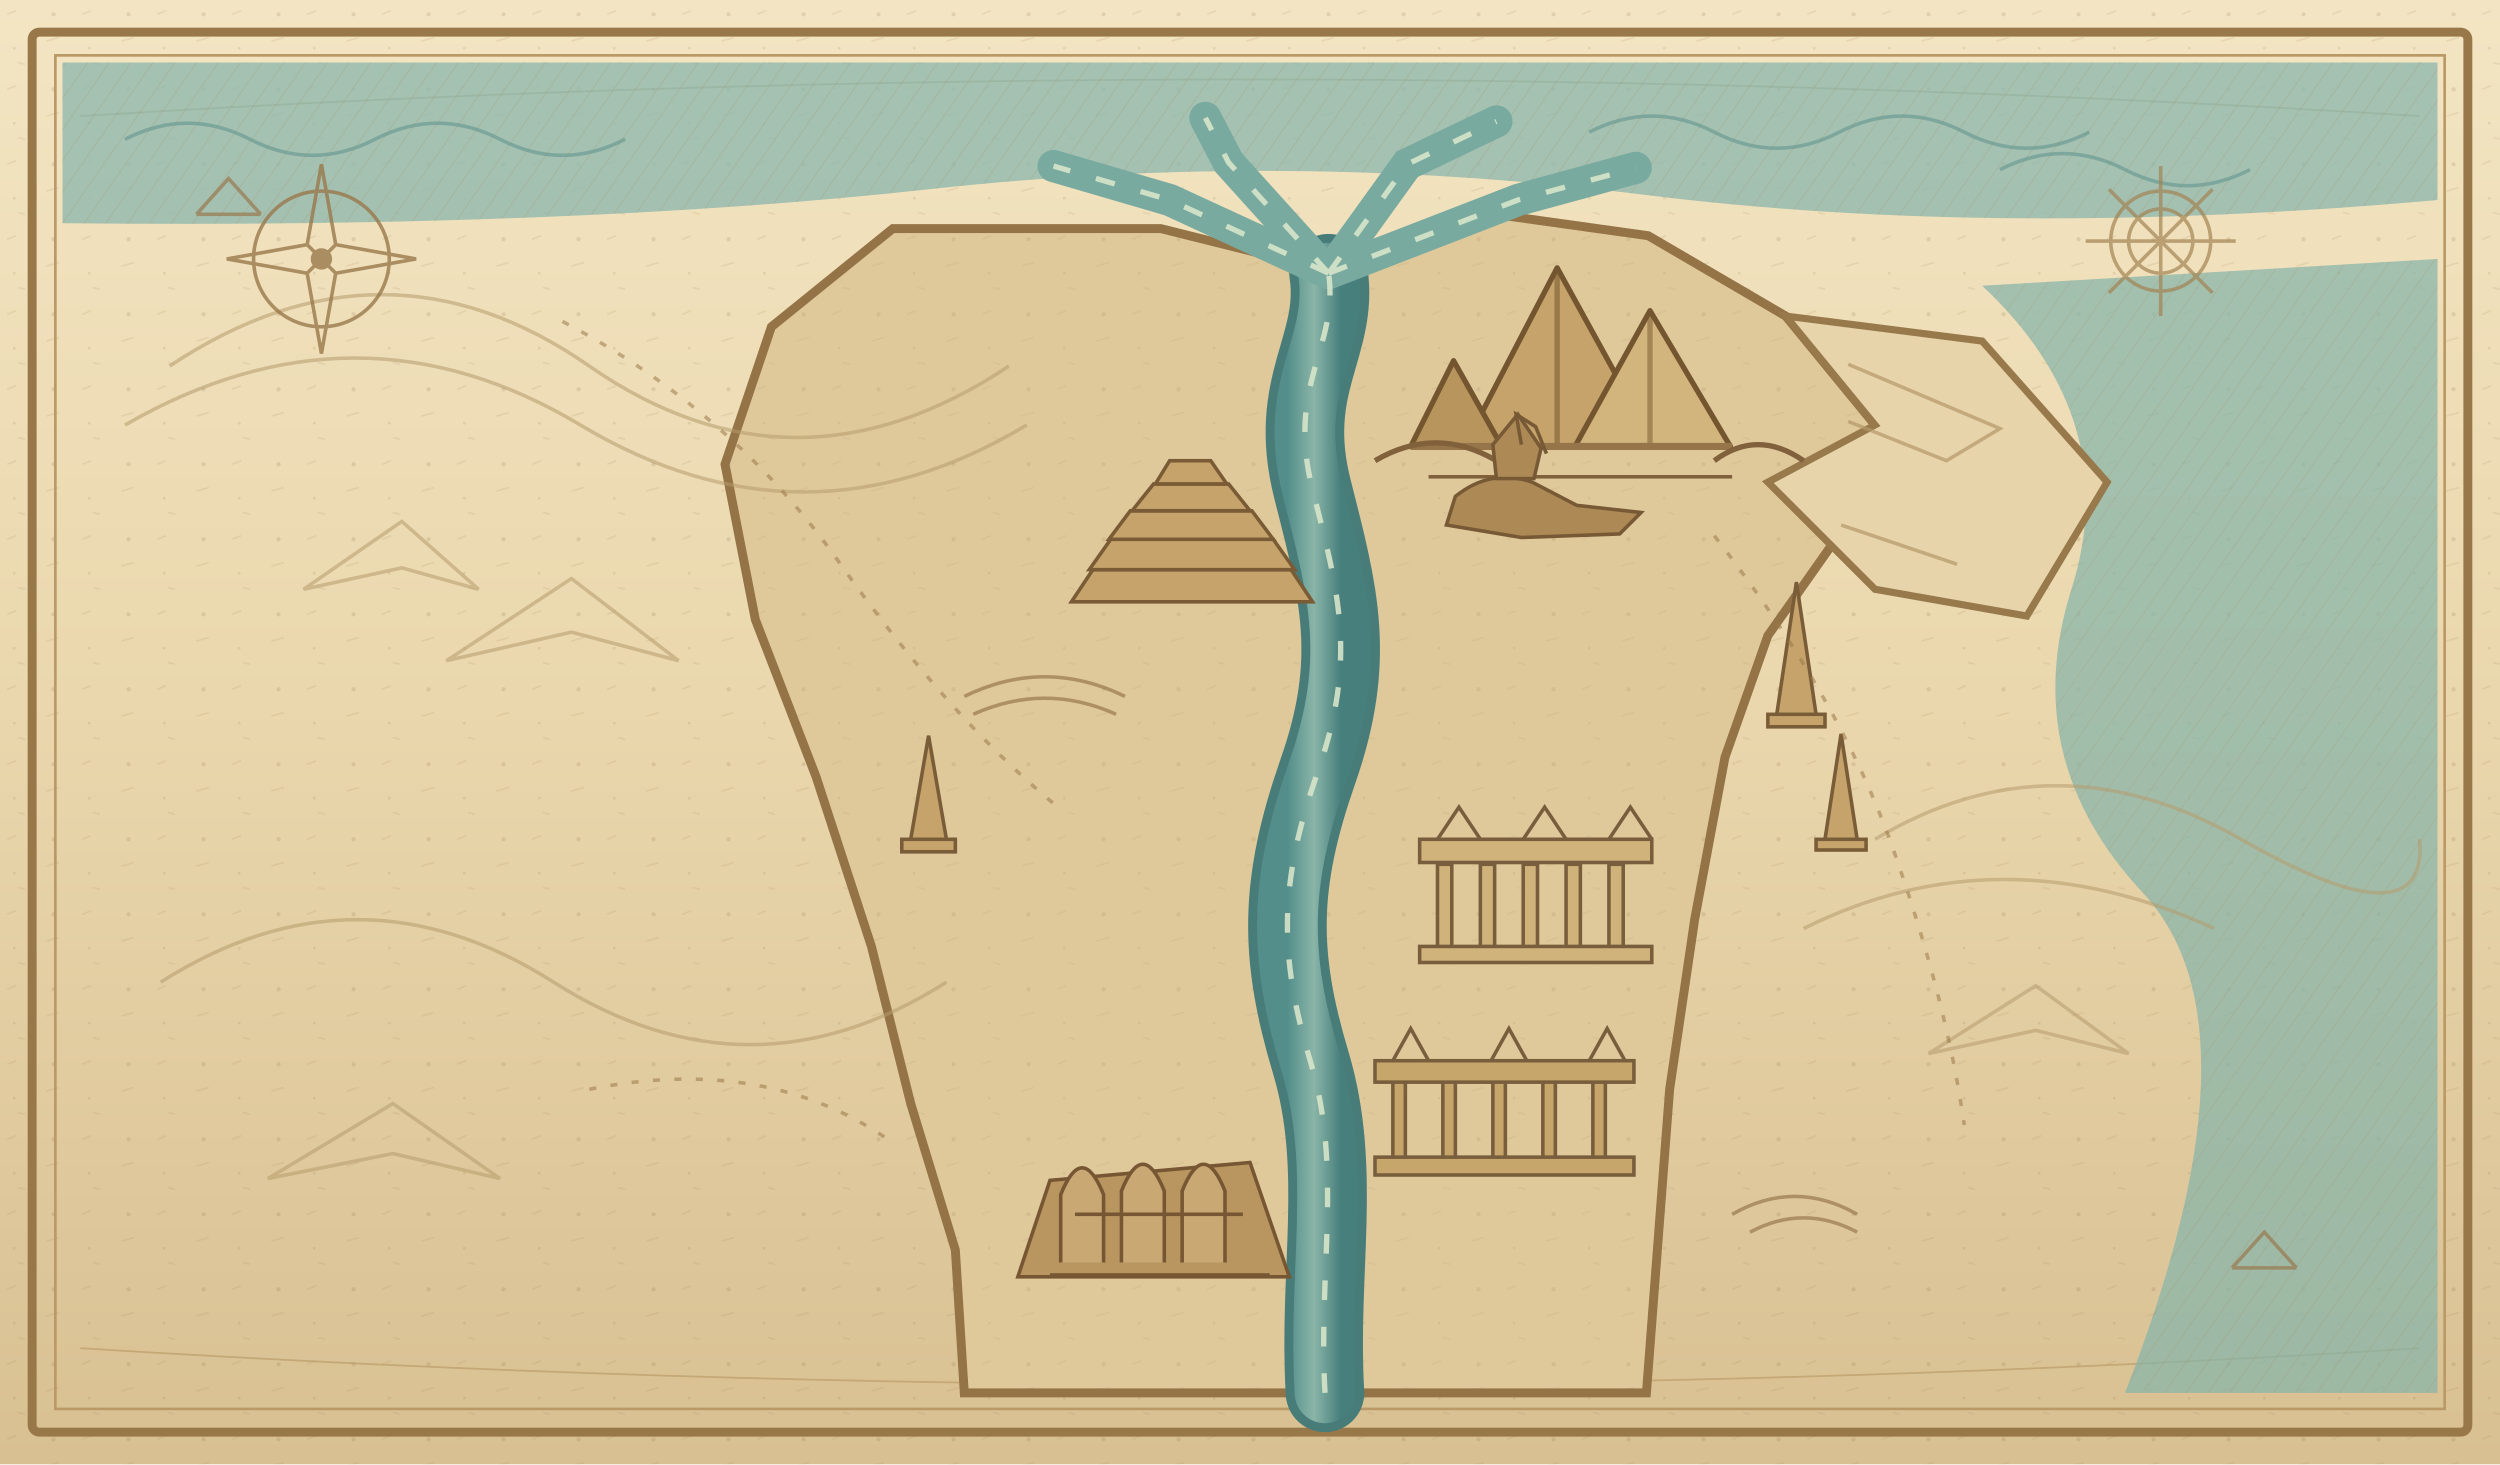
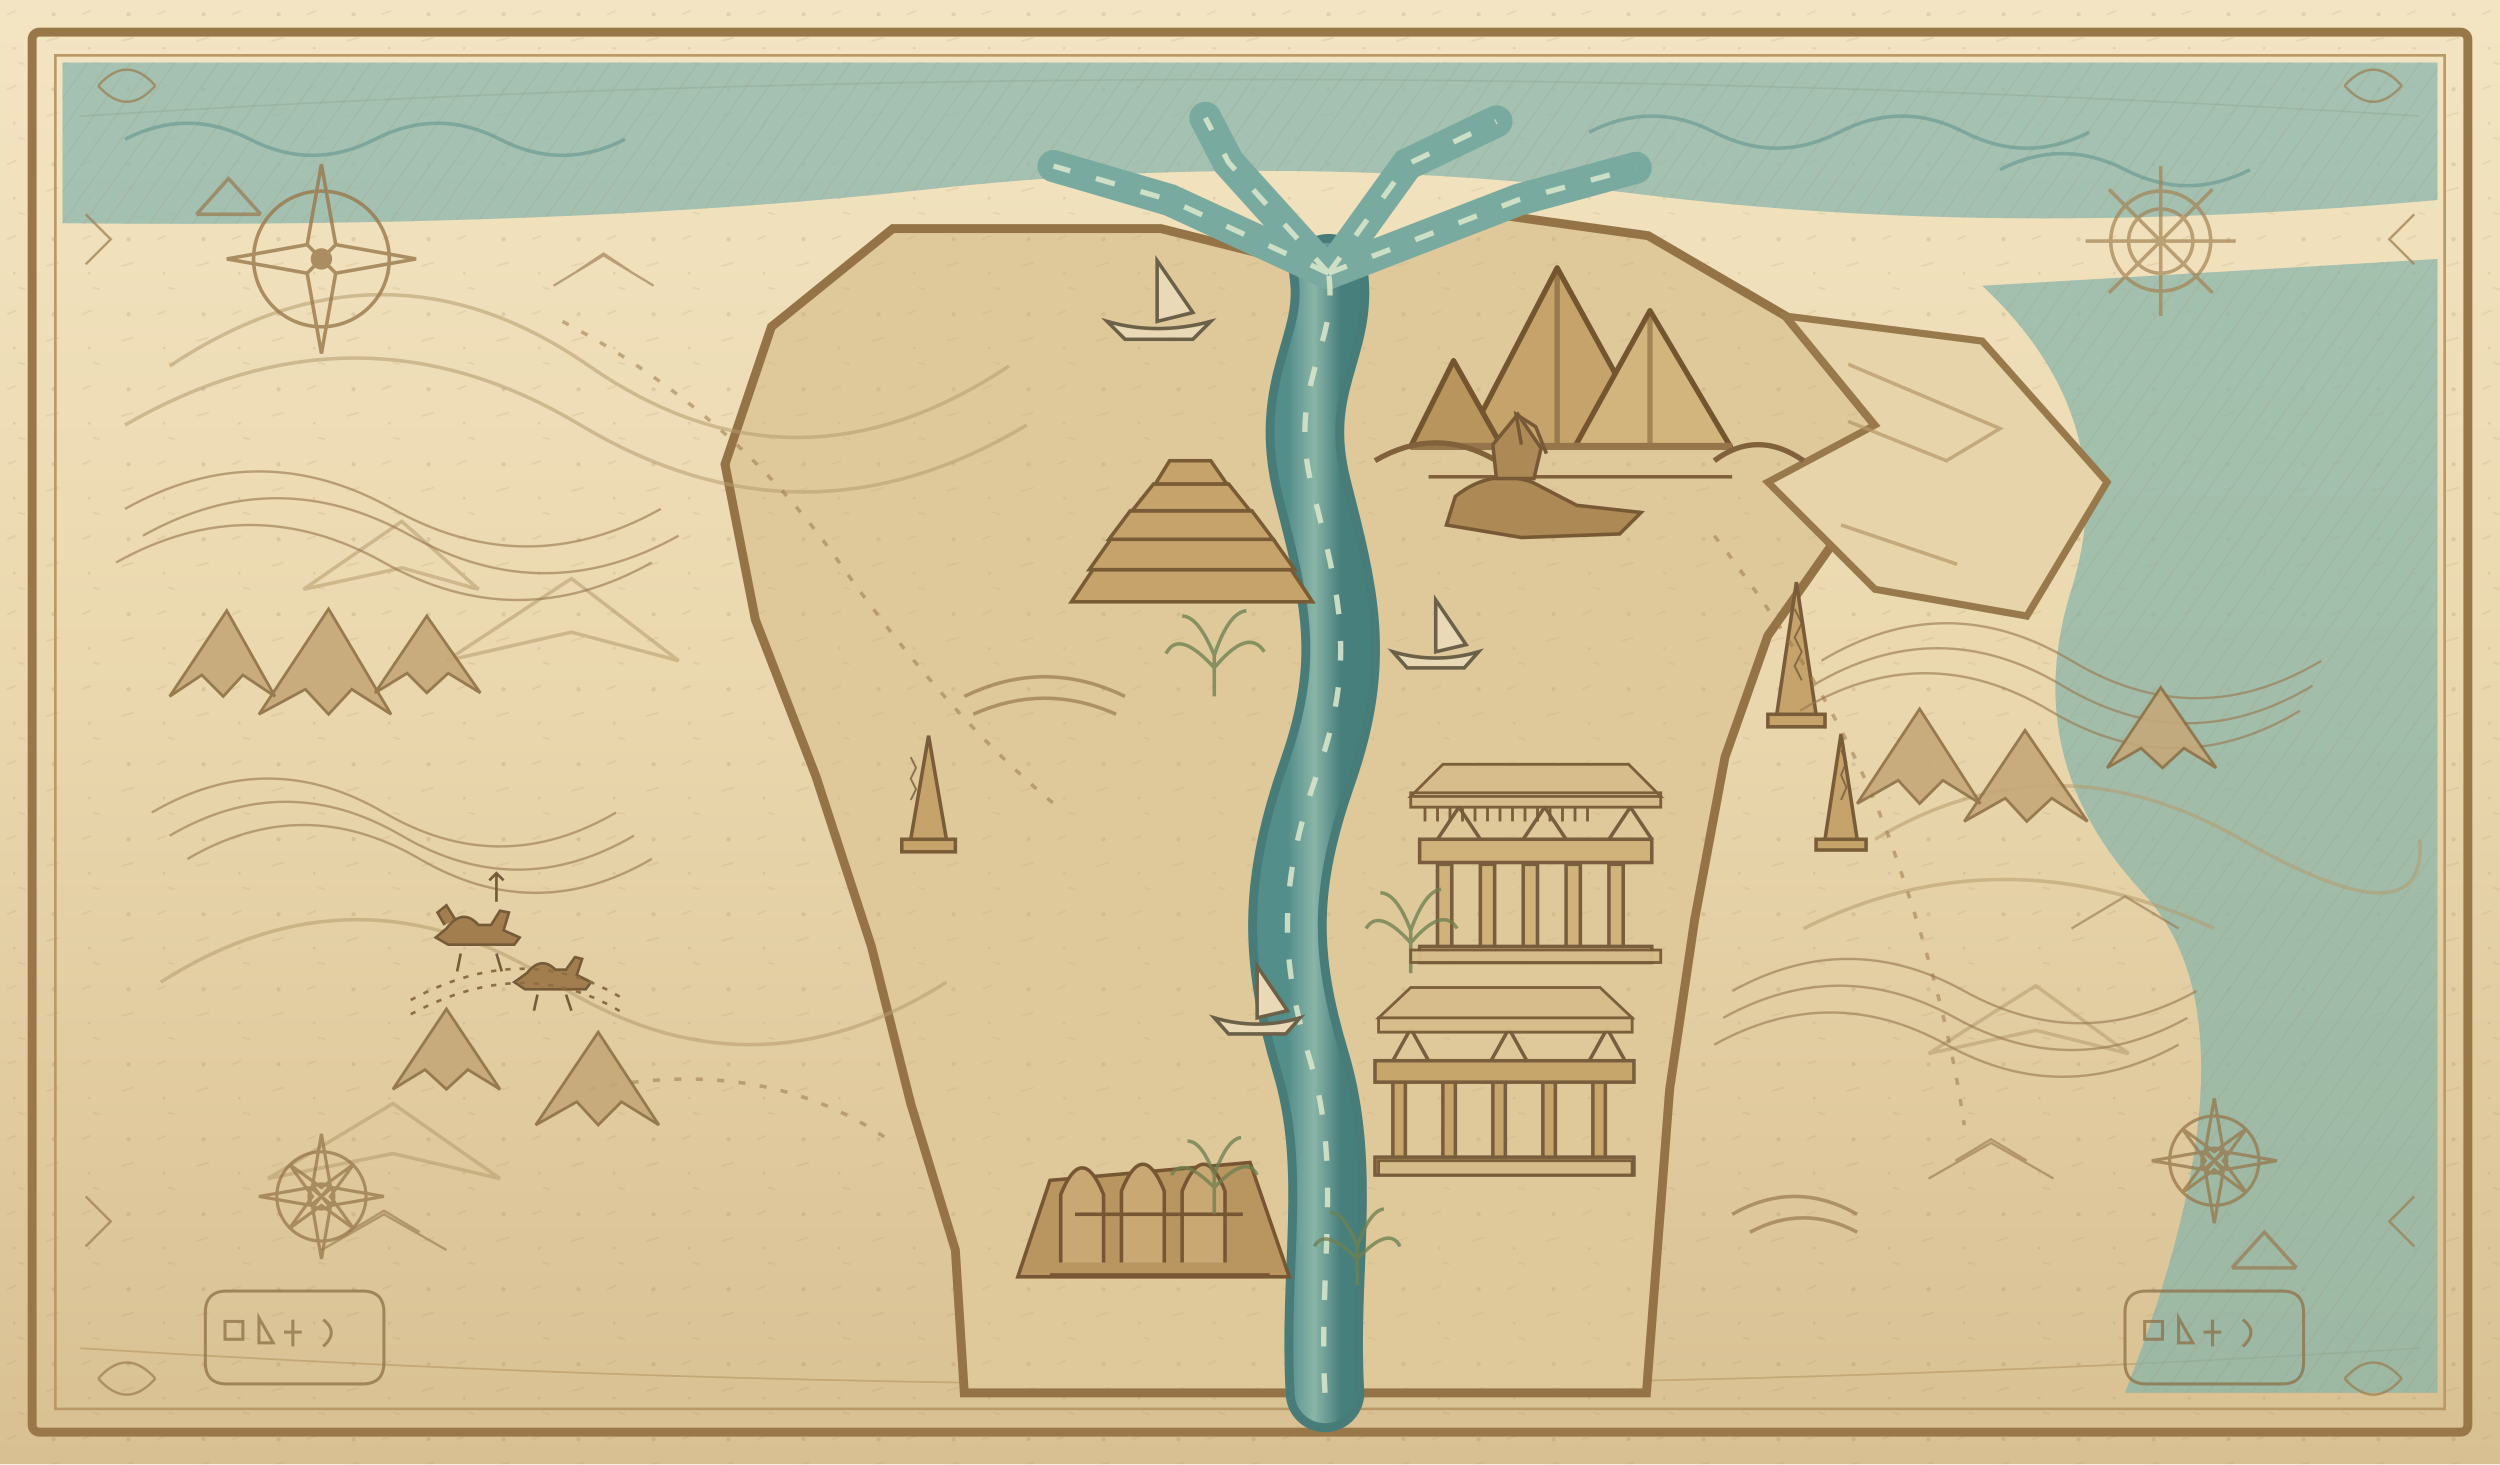
<svg xmlns="http://www.w3.org/2000/svg" viewBox="0 0 1400 820" role="img" aria-label="Antique illustrated map of ancient Egypt">
  <defs>
    <linearGradient id="parchment" x2="0" y2="1">
      <stop stop-color="#f3e5c3" />
      <stop offset=".48" stop-color="#ead7ad" />
      <stop offset="1" stop-color="#d8c092" />
    </linearGradient>
    <linearGradient id="river" x2="1" y2="0">
      <stop stop-color="#548e8a" />
      <stop offset=".5" stop-color="#8ab5a8" />
      <stop offset="1" stop-color="#477f7c" />
    </linearGradient>
    <linearGradient id="ink" x2="0" y2="1">
      <stop stop-color="#987548" />
      <stop offset="1" stop-color="#634a2d" />
    </linearGradient>
    <pattern id="papergrain" width="42" height="42" patternUnits="userSpaceOnUse">
      <path d="M4 8l5-2m17 17l7-2M10 35l4 1" stroke="#987b4e" stroke-width="1" opacity=".13" />
      <circle cx="30" cy="8" r="1.2" fill="#8c7048" opacity=".18" />
      <circle cx="8" cy="27" r=".8" fill="#8c7048" opacity=".16" />
    </pattern>
    <pattern id="hatch" width="10" height="10" patternUnits="userSpaceOnUse" patternTransform="rotate(35)">
      <path d="M0 0V10" stroke="#a78a5d" stroke-width="1" opacity=".22" />
    </pattern>
    <filter id="softshadow" x="-30%" y="-30%" width="160%" height="160%">
      <feGaussianBlur stdDeviation="5" />
    </filter>
  </defs>
  <rect width="1400" height="820" fill="url(#parchment)" />
  <rect width="1400" height="820" fill="url(#papergrain)" />
  <rect x="18" y="18" width="1364" height="784" rx="4" fill="none" stroke="#987748" stroke-width="5" />
  <rect x="31" y="31" width="1338" height="758" fill="none" stroke="#b99a66" stroke-width="1.5" />
  <path d="M45 65Q700 24 1355 65M45 755Q700 796 1355 755" fill="none" stroke="#b99a66" stroke-width="1" opacity=".65" />
  <path d="M35 35H1365V112Q1120 134 920 109T520 106T35 125Z" fill="#8eb7ad" opacity=".78" />
  <path d="M35 35H1365V112Q1120 134 920 109T520 106T35 125Z" fill="url(#hatch)" />
  <g fill="none" stroke="#5d918b" opacity=".55" stroke-width="2">
    <path d="M70 78q35-18 70 0t70 0t70 0t70 0M890 74q35-18 70 0t70 0t70 0t70 0M1120 95q35-18 70 0t70 0" />
  </g>
  <path d="M1110 160Q1190 235 1160 330T1200 500T1190 780H1365V145Z" fill="#83b3aa" opacity=".7" />
  <path d="M1110 160Q1190 235 1160 330T1200 500T1190 780H1365V145Z" fill="url(#hatch)" />
  <path d="M500 128L650 128L742 151L830 119L923 132L1000 177L1050 238L1028 302L990 356L966 424L949 515L935 610L922 780L540 780L535 700L510 618L488 530L457 435L423 347L406 260L432 183Z" fill="#dfc99b" stroke="#947347" stroke-width="5" />
  <path d="M500 128L650 128L742 151L830 119L923 132L1000 177L1050 238L1028 302L990 356L966 424L949 515L935 610L922 780L540 780L535 700L510 618L488 530L457 435L423 347L406 260L432 183Z" fill="url(#papergrain)" opacity=".8" />
  <path d="M1000 177L1110 191L1180 270L1135 345L1050 330L990 270L1050 238Z" fill="#e7d4aa" stroke="#98794b" stroke-width="4" />
  <path d="M1035 204l85 36-30 18-55-22m-4 58l65 22" fill="none" stroke="#b39768" stroke-width="2" opacity=".7" />
  <g fill="none" stroke="#b49a6c" stroke-width="2" opacity=".55">
    <path d="M95 205q120-80 235 0t235 0M70 238q130-75 255 0t250 0M90 550q110-70 220 0t220 0M1050 470q100-60 205 0t100 0M1010 520q110-55 230 0" />
    <path d="M170 330l55-38 43 38-43-12zM250 370l70-46 60 46-60-16zM1080 590l60-38 52 38-52-13zM150 660l70-42 60 42-60-14z" />
  </g>
  <path d="M742 780C738 712 752 655 734 595S716 495 738 432S750 333 735 274S750 194 744 153" fill="none" stroke="#477c79" stroke-width="44" stroke-linecap="round" />
  <path d="M742 780C738 712 752 655 734 595S716 495 738 432S750 333 735 274S750 194 744 153" fill="none" stroke="url(#river)" stroke-width="34" stroke-linecap="round" />
  <g fill="none" stroke="#78aaa0" stroke-width="18" stroke-linecap="round">
    <path d="M744 153L655 112L590 93M744 153L688 91L675 66M744 153L788 92L838 68M744 153L850 112L916 94" />
  </g>
  <g fill="none" stroke="#d6e4c9" stroke-width="3" stroke-dasharray="11 15" opacity=".9">
    <path d="M742 780C738 712 752 655 734 595S716 495 738 432S750 333 735 274S750 194 744 153" />
    <path d="M744 153L655 112L590 93M744 153L688 91L675 66M744 153L788 92L838 68M744 153L850 112L916 94" />
  </g>
  <g stroke="#73552f" stroke-width="3" stroke-linejoin="round">
    <path d="M820 250l52-100 55 100z" fill="#c5a36a" />
    <path d="M872 150l0 100" fill="none" opacity=".55" />
    <path d="M882 250l42-76 45 76z" fill="#d2b47d" />
    <path d="M924 174v76" fill="none" opacity=".5" />
    <path d="M790 250l24-48 27 48z" fill="#b8955d" />
    <path d="M790 250h180" fill="none" stroke="#96754a" stroke-width="4" />
  </g>
  <g fill="none" stroke="#80613b" stroke-width="3">
    <path d="M770 258q34-20 68 0M960 258q24-18 50 0" />
    <path d="M800 267h170" stroke-width="2" />
  </g>
  <g fill="#ad8a55" stroke="#775a35" stroke-width="2">
    <path d="M815 278q20-16 43-8l25 13 36 4-12 12-55 2-42-7z" />
    <path d="M838 268l-2-19 14-17 13 19-4 17z" />
    <path d="M852 249l-3-17 11 7 6 15" fill="none" />
  </g>
  <g stroke="#795b35" stroke-width="2" fill="#c5a36a">
    <path d="M600 337h135l-12-18h-111l-12 18z" />
    <path d="M610 319h115l-12-17h-91z" />
    <path d="M621 302h92l-12-16h-68z" />
    <path d="M634 286h66l-12-15h-42z" />
    <path d="M647 271h40l-9-13h-23z" />
  </g>
  <g stroke="#795e3d" stroke-width="2" fill="#d0b27b">
    <path d="M795 470h130v13H795zM805 484h8v46h-8zM829 484h8v46h-8zM853 484h8v46h-8zM877 484h8v46h-8zM901 484h8v46h-8zM795 530h130v9H795z" />
    <path d="M805 470l12-18 12 18M853 470l12-18 12 18M901 470l12-18 12 18" fill="none" />
  </g>
  <g stroke="#795e3d" stroke-width="2" fill="#c7a66c">
    <path d="M770 594h145v12H770zM780 606h7v42h-7zM808 606h7v42h-7zM836 606h7v42h-7zM864 606h7v42h-7zM892 606h7v42h-7zM770 648h145v10H770z" />
    <path d="M780 594l10-18 10 18M835 594l10-18 10 18M890 594l10-18 10 18" fill="none" />
  </g>
  <g stroke="#765633" stroke-width="2" fill="#b99560">
    <path d="M570 715l18-54 112-10 22 64z" />
    <path d="M594 707v-38q12-30 24 0v38M628 707v-40q12-30 24 0v40M662 707v-40q12-30 24 0v40" fill="#c9a874" />
    <path d="M588 714h123M602 680h94" fill="none" />
  </g>
  <g fill="#c5a36b" stroke="#795c38" stroke-width="2">
    <path d="M995 400l11-74 11 74zM990 400h32v7h-32zM1022 470l9-59 9 59zM1017 470h28v6h-28z" />
    <path d="M510 470l10-58 10 58zM505 470h30v7h-30z" />
  </g>
  <g fill="none" stroke="#98794e" stroke-width="2" opacity=".7">
    <path d="M540 390q45-22 90 0M545 400q40-18 80 0M970 680q35-20 70 0M980 690q30-16 60 0" />
    <path d="M110 120l18-20 18 20m-36 0h36M1250 710l18-20 18 20m-36 0h36" />
  </g>
  <g transform="translate(180 145)" fill="none" stroke="#98784b" stroke-width="2" opacity=".8">
    <circle r="38" />
    <circle r="5" fill="#98784b" />
    <path d="M0-53L8-8 0 0-8-8zM53 0L8 8 0 0 8-8zM0 53L-8 8 0 0 8 8zM-53 0L-8-8 0 0-8 8z" />
  </g>
  <g transform="translate(1210 135)" fill="none" stroke="#a18352" stroke-width="2" opacity=".7">
    <circle r="28" />
    <circle r="18" />
    <path d="M0-42V42M-42 0H42M-29-29L29 29M29-29L-29 29" />
  </g>
  <g fill="none" stroke="#9b7948" stroke-width="2" stroke-dasharray="4 8" opacity=".55">
    <path d="M315 180Q410 230 470 315T590 450M960 300Q1030 390 1060 475T1100 630M330 610Q430 590 500 640" />
  </g>
+   <g fill="none" stroke="#98784e" stroke-width="1.35" opacity=".62">
+     <path d="M70 285q75-42 150 0t150 0M80 300q75-42 150 0t150 0M65 315q75-42 150 0t150 0" />
+     <path d="M85 455q65-38 130 0t130 0M95 468q65-38 130 0t130 0M105 481q65-38 130 0t130 0" />
+     <path d="M1020 370q70-42 140 0t140 0M1015 384q70-42 140 0t140 0M1008 398q70-42 140 0t140 0" />
+     <path d="M970 555q65-36 130 0t130 0M965 570q65-36 130 0t130 0M960 585q65-36 130 0t130 0" />
+     <path d="M180 700l35-20 35 20m-55-10l20-12 20 12M310 160l28-17 28 17m-43-8l15-10 15 10" />
+     <path d="M1080 660l35-20 35 20m-55-10l20-12 20 12M1160 520l30-18 30 18" />
+   </g>
+   <g fill="#c4a779" stroke="#8e7046" stroke-width="1.6" opacity=".9">
+     <path d="M95 390l32-48 27 48-18-12-11 12-12-12zM145 400l39-59 35 59-22-14-13 14-13-14zM210 388l29-43 30 43-18-11-12 11-11-11z" />
+     <path d="M1040 450l35-53 34 53-21-13-13 13-12-13zM1100 460l34-51 35 51-20-13-14 13-12-13zM1180 430l30-45 31 45-18-11-12 11-12-11z" />
+     <path d="M220 610l30-45 30 45-18-11-12 11-12-11zM300 630l35-52 34 52-21-13-13 13-12-13z" />
+   </g>
+   <g stroke="#6e8050" stroke-width="2" fill="none" opacity=".78">
+     <path d="M680 390v-24m0 8q-20-22-27-8m27 8q19-23 28-9m-28 2q-9-22-18-22m18 22q8-24 18-25" />
+     <path d="M790 545v-25m0 8q-18-20-25-8m25 8q18-21 26-8m-26 1q-8-21-17-21m17 21q8-22 17-23" />
+     <path d="M680 680v-22m0 7q-18-18-24-7m24 7q18-19 24-7m-24 0q-7-19-15-19m15 19q7-20 15-21" />
+     <path d="M760 720v-22m0 7q-18-18-24-7m24 7q18-19 24-7m-24 0q-7-19-15-19m15 19q7-20 15-21" />
+   </g>
+   <g stroke="#6b6048" stroke-width="2" fill="#e9d9b6">
+     <path d="M620 180q28 8 58 0l-10 10h-38zM648 180v-34l20 29z" />
+     <path d="M780 365q24 7 48 0l-8 9h-32zM804 365v-29l17 25z" />
+     <path d="M680 570q24 7 48 0l-8 9h-32zM704 570v-29l17 25z" />
+   </g>
+   <g stroke="#785b38" stroke-width="1.6" fill="#d7bd8c" opacity=".95">
+     <path d="M790 452h140v-8H790zM790 446l18-18h104l18 18zM790 539h140v-7H790z" />
+     <path d="M798 460v-8m7 8v-8m7 8v-8m7 8v-8m7 8v-8m7 8v-8m7 8v-8m7 8v-8m7 8v-8m7 8v-8m7 8v-8m7 8v-8m7 8v-8m7 8v-8" />
+     <path d="M772 578h142v-8H772zM772 570l18-17h106l18 17zM772 658h142v-8H772z" />
+   </g>
+   <g fill="none" stroke="#755b3b" stroke-width="1.1" opacity=".8">
+     <path d="M1005 341l4 8-4 8 4 8-4 8 4 8M1031 420l3 7-3 7 3 7-3 7" />
+     <path d="M510 424l3 6-3 6 3 6-3 6" />
+   </g>
+   <g fill="#a27e4e" stroke="#765b38" stroke-width="1.5">
+     <path d="M250 520q9-12 18-2l7 0 5-8 5 1-3 10 9 4-3 4h-37l-7-4zM258 534l-2 10m22-10l3 10M249 518l-4-7 5-4 5 8" />
+     <path d="M295 545q8-10 16-2l6 0 5-7 4 1-3 9 8 4-3 4h-34l-6-4zM301 557l-2 9m18-9l3 9" />
+     <path d="M278 505v-16m-4 4l4-4 4 4" fill="none" />
+   </g>
+   <g fill="none" stroke="#8d6e43" stroke-width="1.5" stroke-dasharray="3 5">
+     <path d="M230 560q65-35 120 0M230 568q65-35 120 0" />
+   </g>
+   <g fill="none" stroke="#8d7046" stroke-width="1.7" opacity=".75">
+     <path d="M115 735q0-12 12-12h76q12 0 12 12v28q0 12-12 12h-76q-12 0-12-12z" />
+     <path d="M126 740h10v10h-10zM145 738l8 14-8 0zM164 739v15m-5-8h10M181 739q9 7 0 15" />
+     <path d="M1190 735q0-12 12-12h76q12 0 12 12v28q0 12-12 12h-76q-12 0-12-12z" />
+     <path d="M1201 740h10v10h-10zM1220 738l8 14-8 0zM1239 739v15m-5-8h10M1256 739q9 7 0 15" />
+   </g>
+   <g transform="translate(180 670)" stroke="#967749" fill="none" stroke-width="1.8" opacity=".75">
+     <circle r="25" />
+     <circle r="7" />
+     <path d="M0-35L5-6 0 0-5-6zM35 0L6 5 0 0 6-5zM0 35L-5 6 0 0 5 6zM-35 0L-6-5 0 0-6 5z" />
+     <path d="M-18-18L0-5 18-18 5 0 18 18 0 5-18 18-5 0z" />
+   </g>
+   <g transform="translate(1240 650)" stroke="#967749" fill="none" stroke-width="1.8" opacity=".75">
+     <circle r="25" />
+     <circle r="7" />
+     <path d="M0-35L5-6 0 0-5-6zM35 0L6 5 0 0 6-5zM0 35L-5 6 0 0 5 6zM-35 0L-6-5 0 0-6 5z" />
+     <path d="M-18-18L0-5 18-18 5 0 18 18 0 5-18 18-5 0z" />
+   </g>
+   <g fill="none" stroke="#9a7b4e" stroke-width="1.4" opacity=".7">
+     <path d="M55 48q16 18 32 0m-32 0q16-18 32 0M1313 48q16 18 32 0m-32 0q16-18 32 0" />
+     <path d="M55 772q16-18 32 0m-32 0q16 18 32 0M1313 772q16-18 32 0m-32 0q16 18 32 0" />
+     <path d="M48 120l14 14-14 14m1304-28l-14 14 14 14M48 670l14 14-14 14m1304-28l-14 14 14 14" />
+   </g>
</svg>
